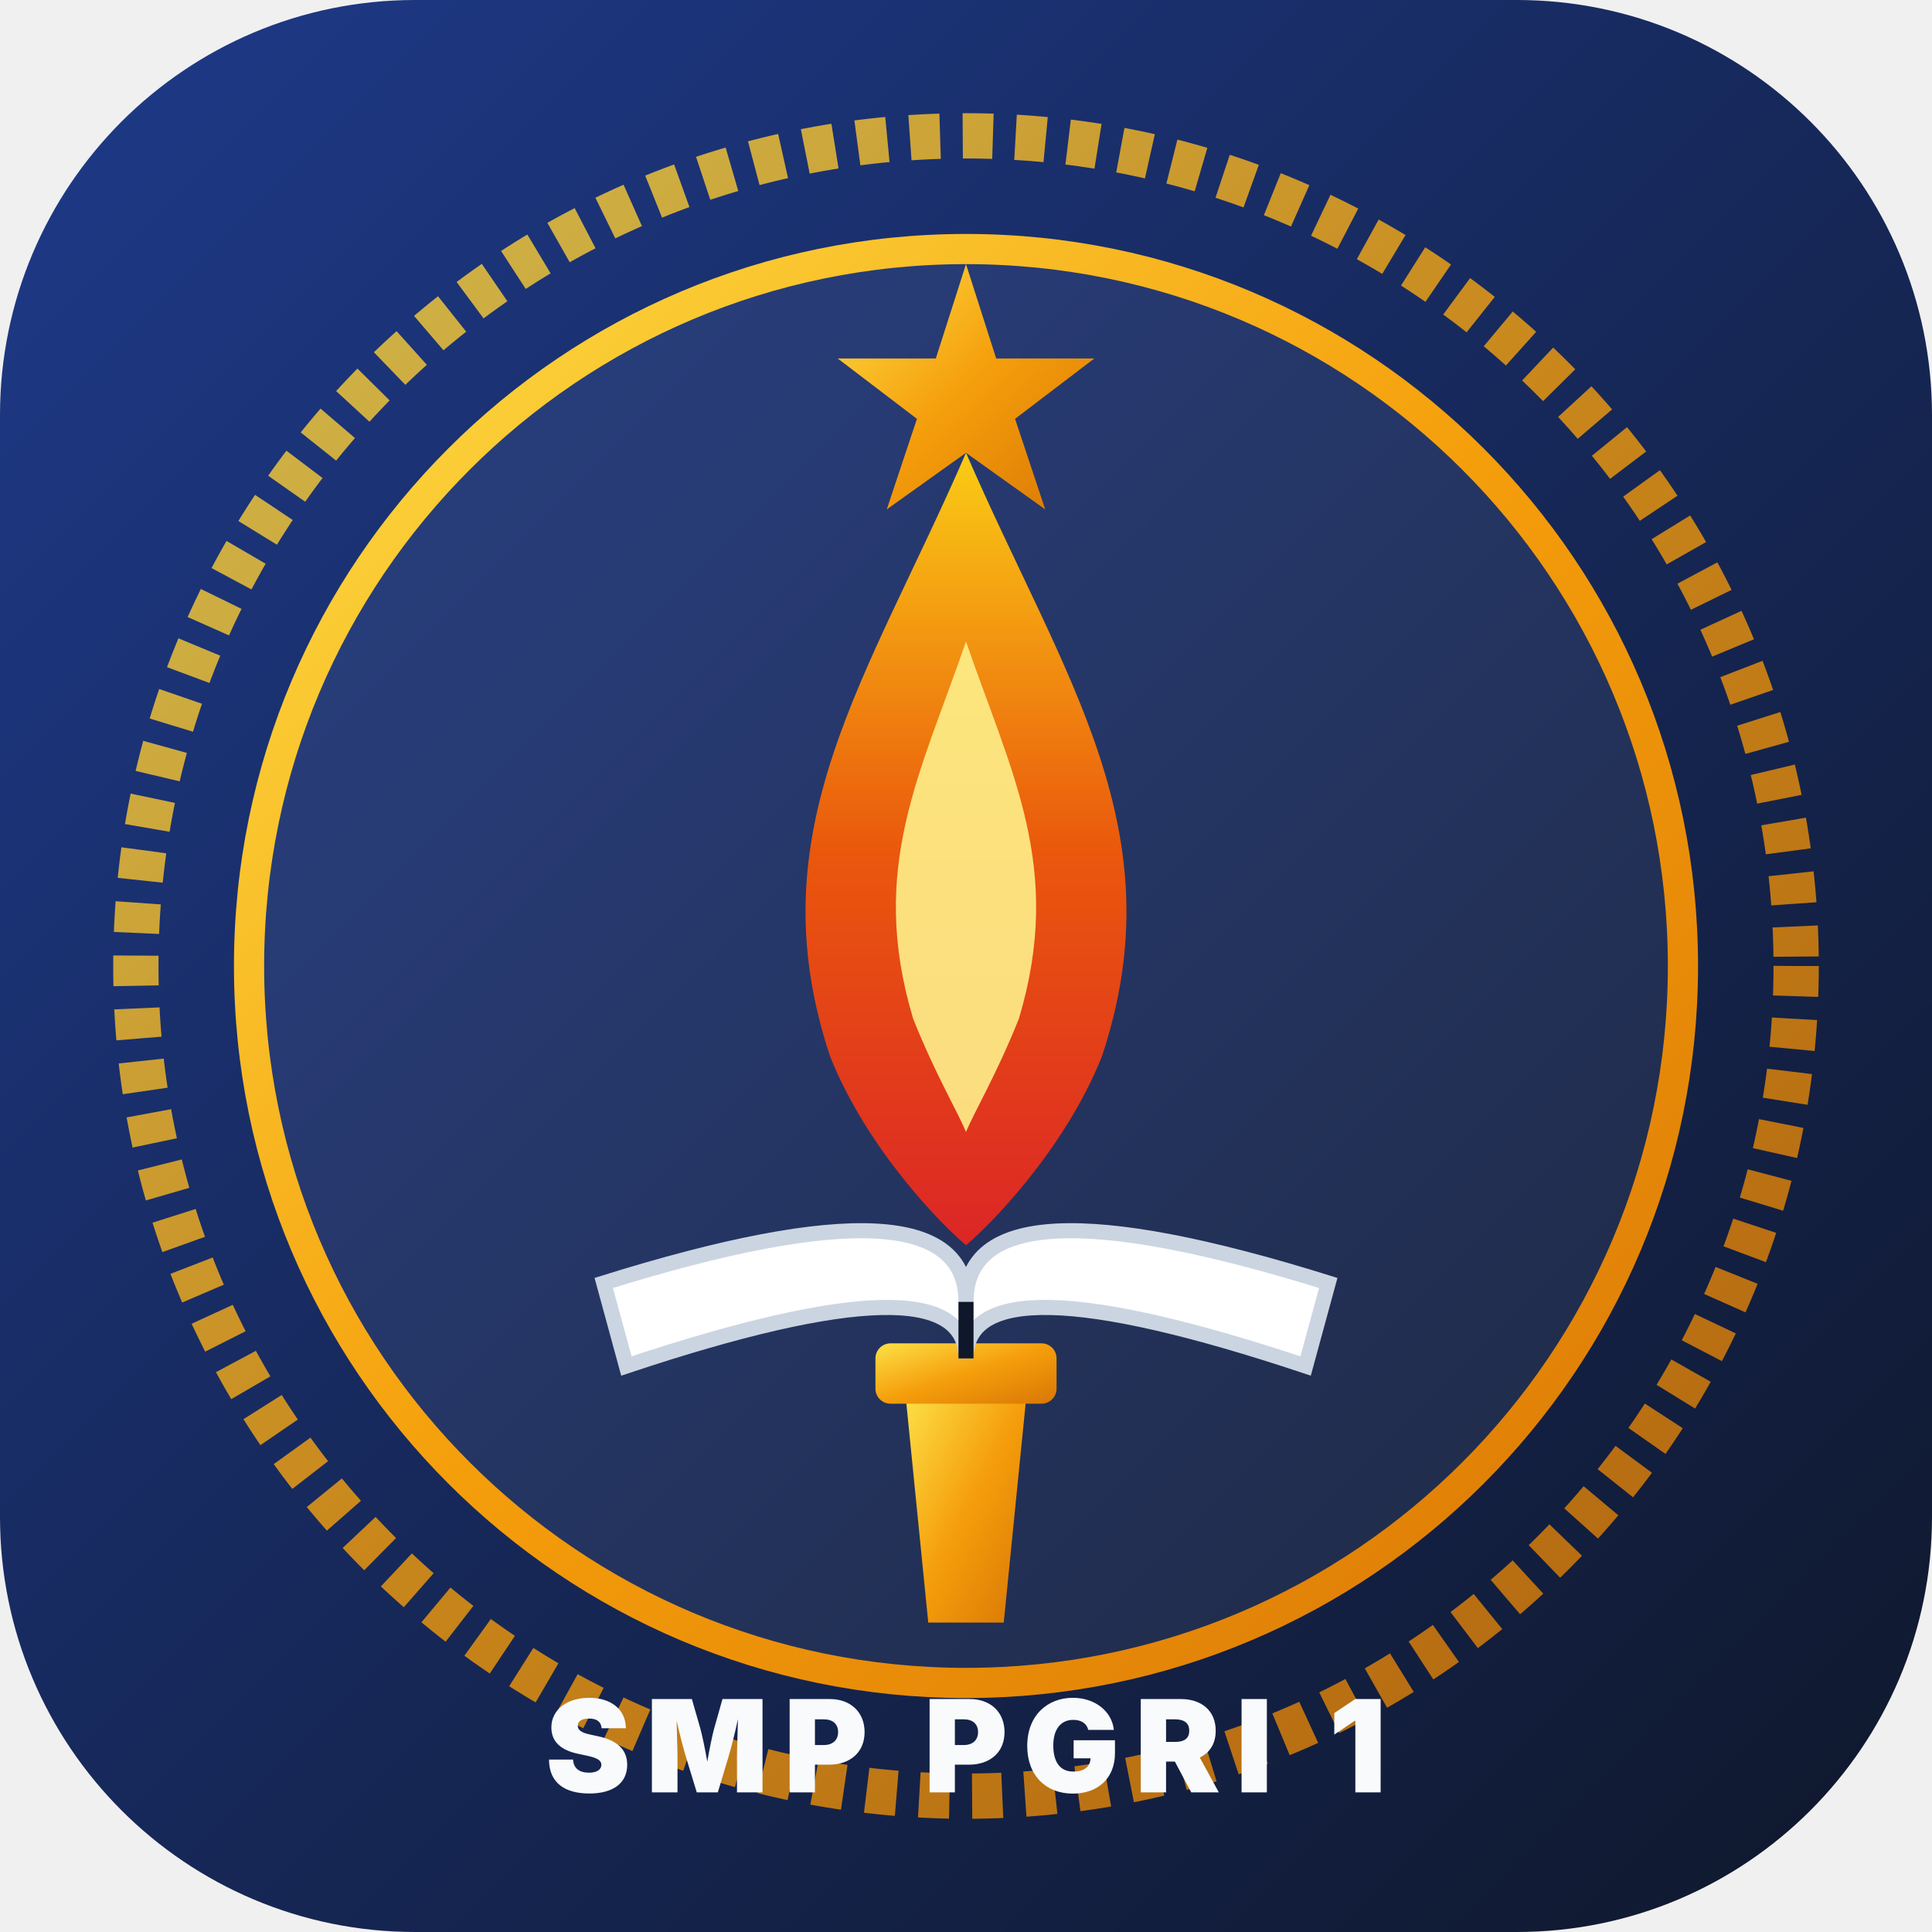
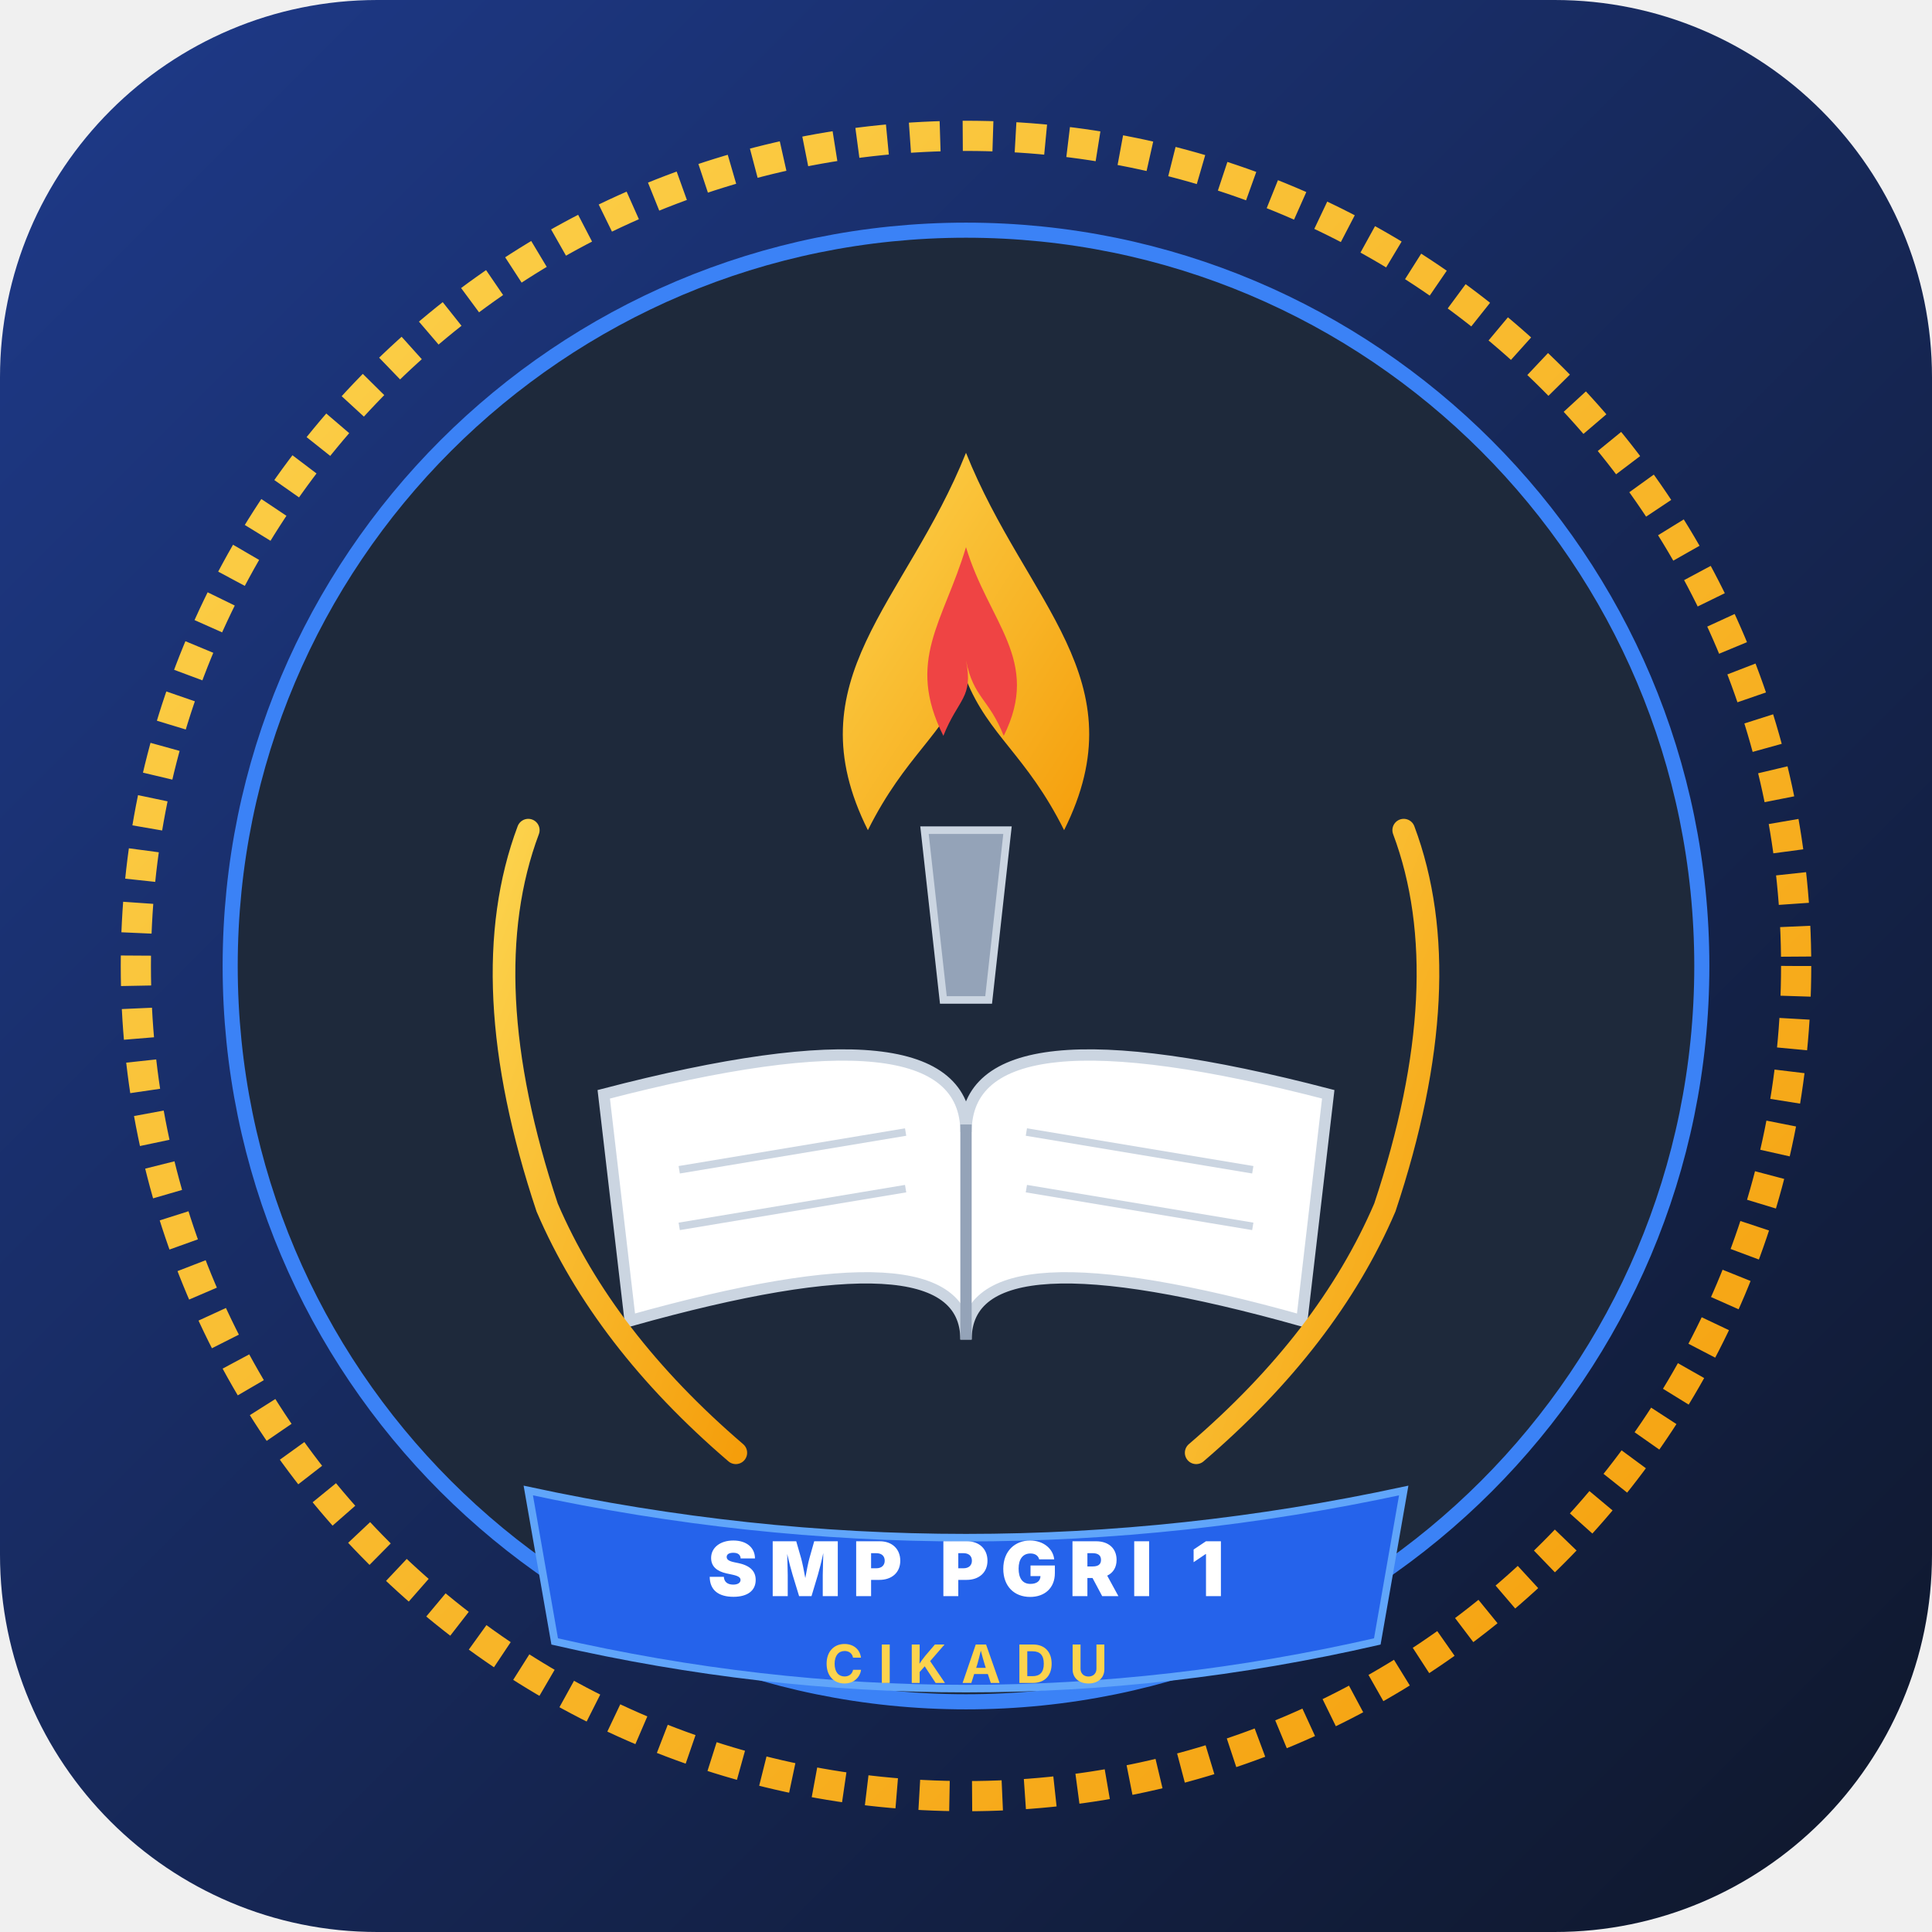
<svg xmlns="http://www.w3.org/2000/svg" viewBox="0 0 512 512" width="512" height="512">
  <defs>
    <linearGradient id="bgGrad" x1="0%" y1="0%" x2="100%" y2="100%">
      <stop offset="0%" stop-color="#1e3a8a" />
      <stop offset="100%" stop-color="#0f172a" />
    </linearGradient>
    <linearGradient id="goldGrad" x1="0%" y1="0%" x2="100%" y2="100%">
-       <stop offset="0%" stop-color="#fde047" />
-       <stop offset="50%" stop-color="#f59e0b" />
-       <stop offset="100%" stop-color="#d97706" />
-     </linearGradient>
-     <linearGradient id="flameGrad" x1="0%" y1="100%" x2="0%" y2="0%">
-       <stop offset="0%" stop-color="#dc2626" />
-       <stop offset="50%" stop-color="#ea580c" />
-       <stop offset="100%" stop-color="#facc15" />
+       <stop offset="0%" stop-color="#fcd34d" />
+       <stop offset="100%" stop-color="#f59e0b" />
    </linearGradient>
  </defs>
-   <rect width="512" height="512" rx="110" fill="url(#bgGrad)" />
-   <circle cx="256" cy="256" r="220" fill="none" stroke="url(#goldGrad)" stroke-width="12" stroke-dasharray="8 6" opacity="0.8" />
-   <circle cx="256" cy="256" r="190" fill="#ffffff" fill-opacity="0.06" stroke="url(#goldGrad)" stroke-width="8" />
-   <path d="M240 370 L272 370 L266 430 L246 430 Z" fill="url(#goldGrad)" />
-   <rect x="232" y="356" width="48" height="16" rx="4" fill="url(#goldGrad)" />
-   <path d="M160 340 Q256 310 256 345 Q256 310 352 340 L346 362 Q256 332 256 360 Q256 332 166 362 Z" fill="#ffffff" stroke="#cbd5e1" stroke-width="4" />
-   <path d="M256 345 L256 360" stroke="#0f172a" stroke-width="4" />
-   <path d="M256 120 C230 180 200 220 220 280 C230 305 250 325 256 330 C262 325 282 305 292 280 C312 220 282 180 256 120 Z" fill="url(#flameGrad)" />
-   <path d="M256 170 C244 205 230 230 242 270 C248 285 254 295 256 300 C258 295 264 285 270 270 C282 230 268 205 256 170 Z" fill="#fef08a" opacity="0.9" />
-   <polygon points="256,70 264,95 290,95 269,111 277,135 256,120 235,135 243,111 222,95 248,95" fill="url(#goldGrad)" />
-   <text x="256" y="475" text-anchor="middle" font-family="system-ui, -apple-system, sans-serif" font-weight="900" font-size="34" fill="#f8fafc" letter-spacing="4">SMP PGRI 1</text>
+   <rect width="512" height="512" rx="100" fill="url(#bgGrad)" />
+   <circle cx="256" cy="256" r="220" fill="none" stroke="url(#goldGrad)" stroke-width="8" stroke-dasharray="8 6" />
+   <circle cx="256" cy="256" r="195" fill="#1e293b" stroke="#3b82f6" stroke-width="4" />
+   <path d="M256 120 C240 160 210 180 230 220 C240 200 250 195 256 180 C262 195 272 200 282 220 C302 180 272 160 256 120 Z" fill="url(#goldGrad)" />
+   <path d="M256 145 C250 165 240 175 250 195 C254 185 258 185 256 175 C258 185 262 185 266 195 C276 175 262 165 256 145 Z" fill="#ef4444" />
+   <path d="M245 220 L267 220 L262 265 L250 265 Z" fill="#94a3b8" stroke="#cbd5e1" stroke-width="2" />
+   <path d="M160 290 Q256 265 256 300 Q256 265 352 290 L345 350 Q256 325 256 355 Q256 325 167 350 Z" fill="#ffffff" stroke="#cbd5e1" stroke-width="3" />
+   <line x1="256" y1="298" x2="256" y2="355" stroke="#94a3b8" stroke-width="3" />
+   <line x1="180" y1="310" x2="240" y2="300" stroke="#cbd5e1" stroke-width="2" />
+   <line x1="180" y1="325" x2="240" y2="315" stroke="#cbd5e1" stroke-width="2" />
+   <line x1="272" y1="300" x2="332" y2="310" stroke="#cbd5e1" stroke-width="2" />
+   <line x1="272" y1="315" x2="332" y2="325" stroke="#cbd5e1" stroke-width="2" />
+   <path d="M140 220 Q125 260 145 320 Q160 355 195 385" fill="none" stroke="url(#goldGrad)" stroke-width="6" stroke-linecap="round" />
+   <path d="M372 220 Q387 260 367 320 Q352 355 317 385" fill="none" stroke="url(#goldGrad)" stroke-width="6" stroke-linecap="round" />
+   <path d="M140 395 Q256 420 372 395 L365 435 Q256 460 147 435 Z" fill="#2563eb" stroke="#60a5fa" stroke-width="2" />
+   <text x="256" y="423" font-family="system-ui, -apple-system, sans-serif" font-size="20" font-weight="900" fill="#ffffff" text-anchor="middle" letter-spacing="3">SMP PGRI 1</text>
+   <text x="256" y="446" font-family="system-ui, -apple-system, sans-serif" font-size="14" font-weight="700" fill="#fcd34d" text-anchor="middle" letter-spacing="4">CIKADU</text>
</svg>
